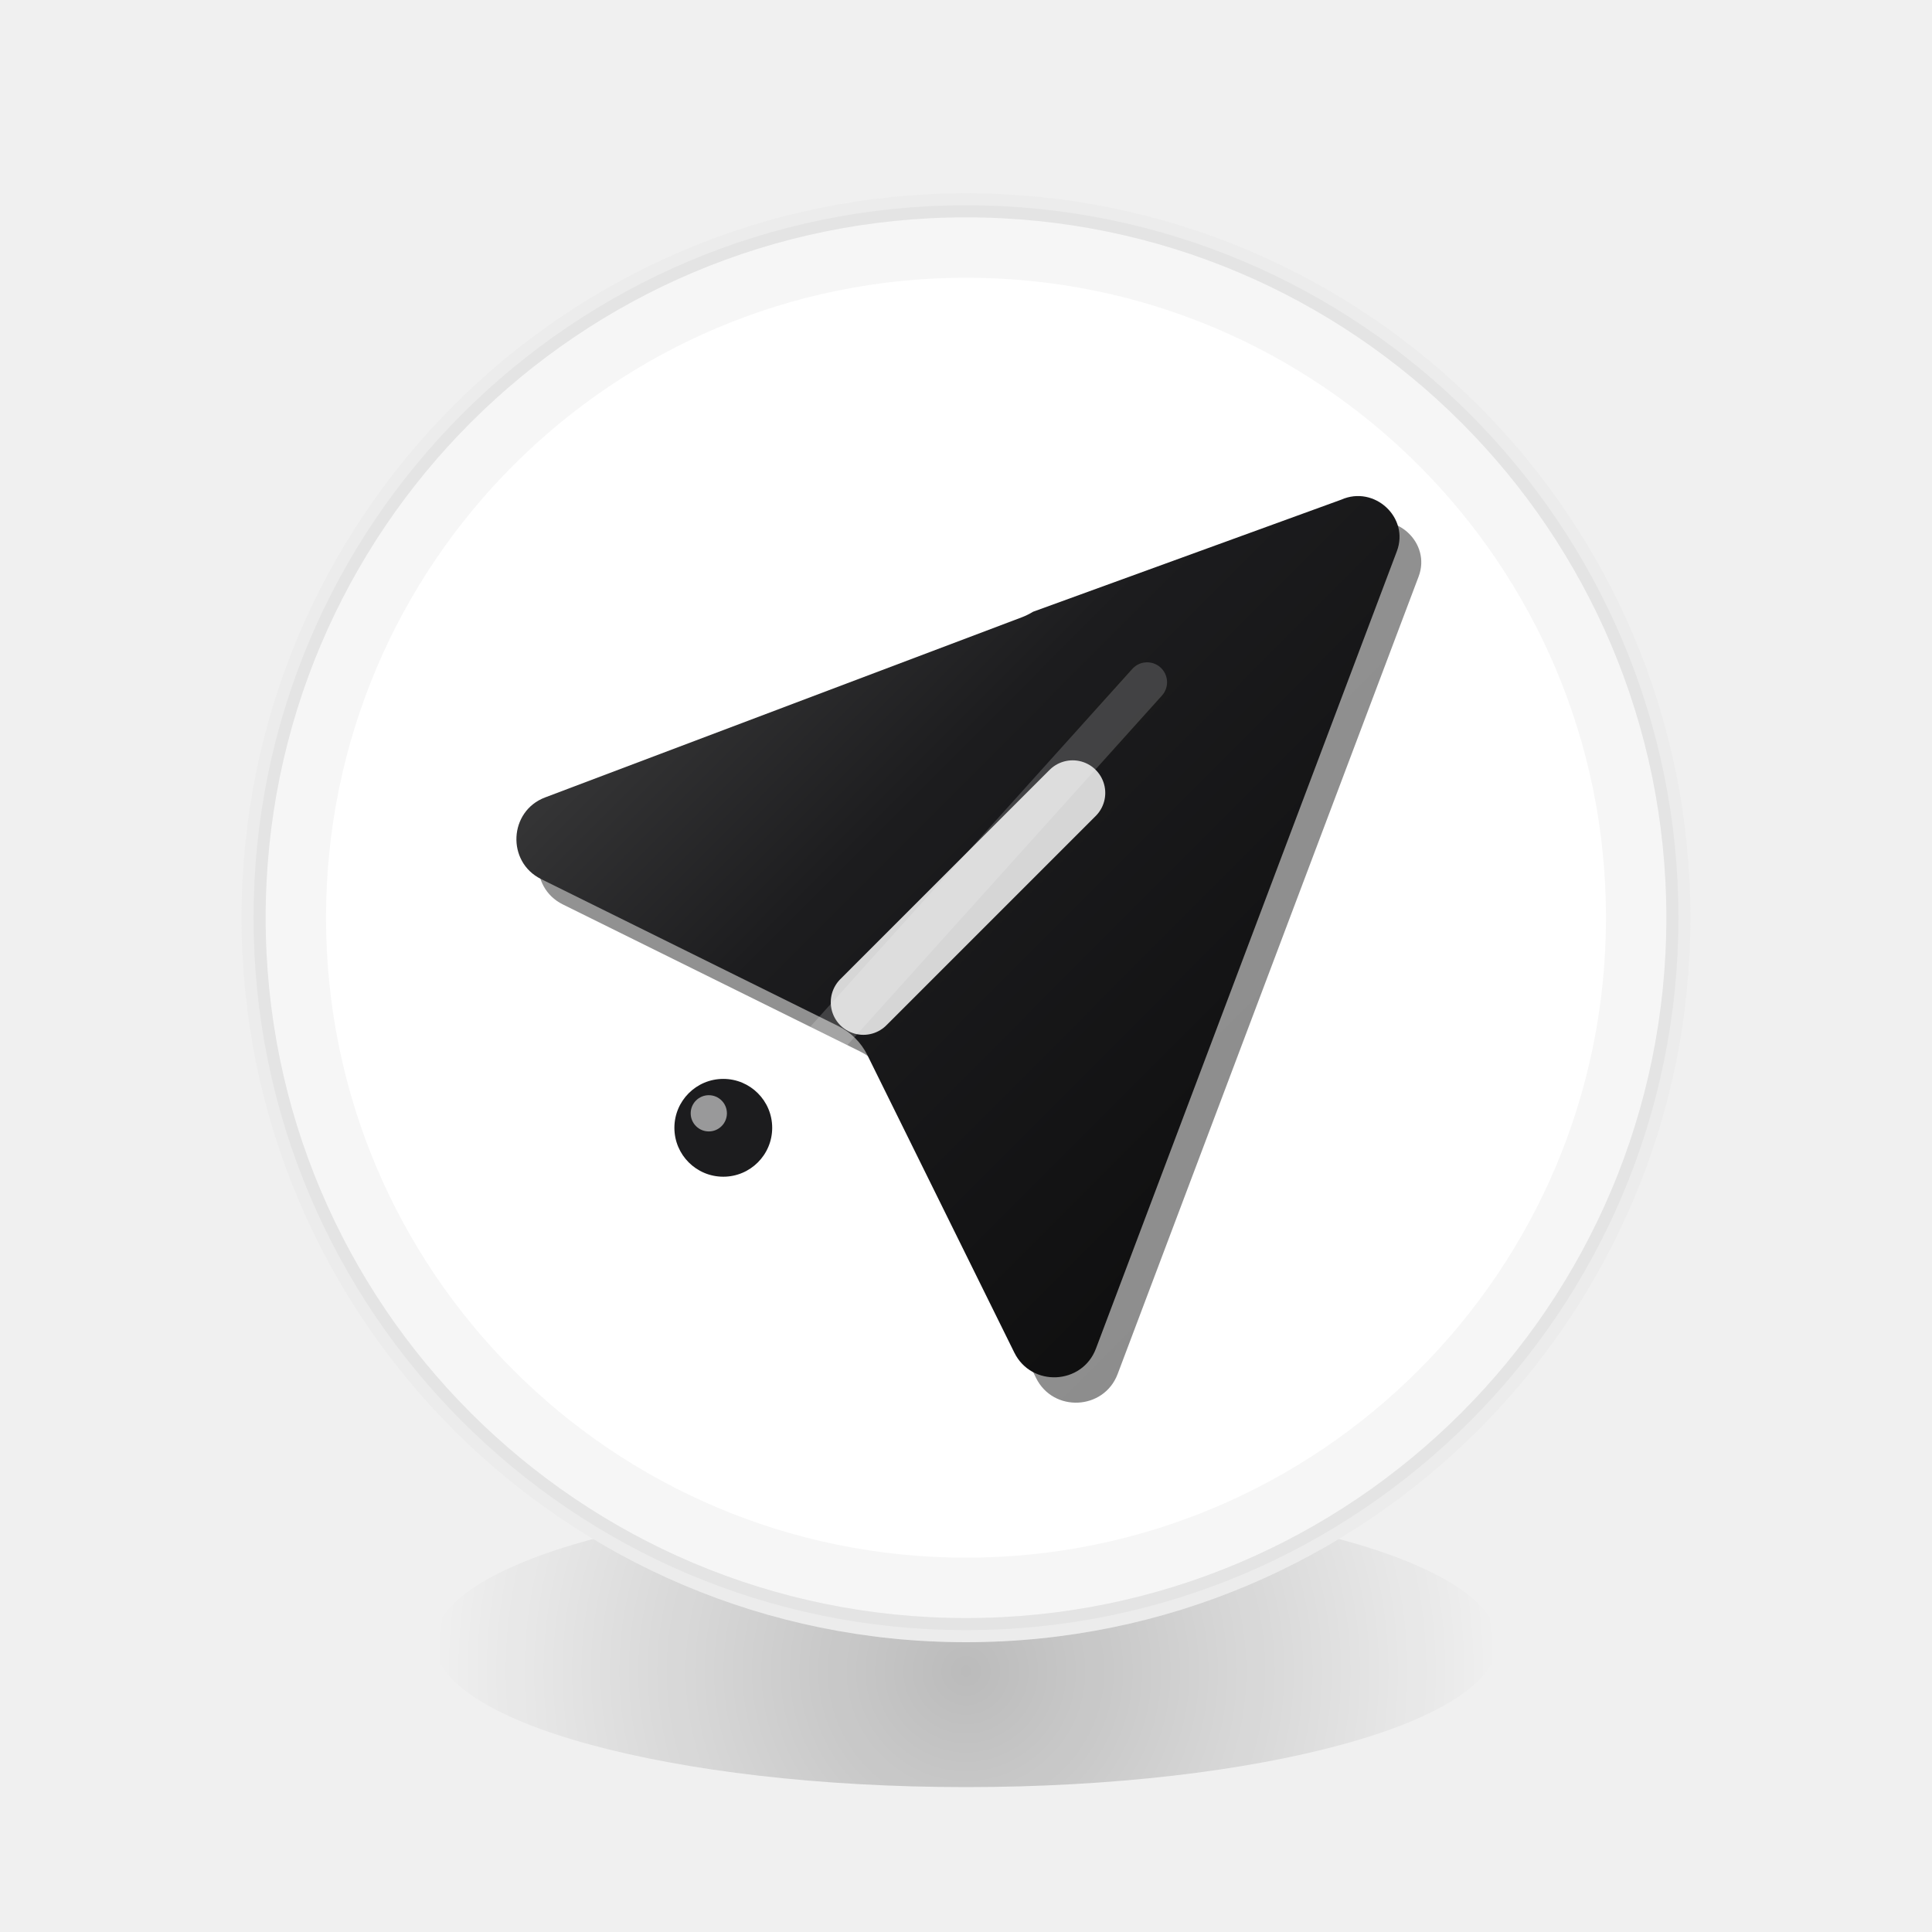
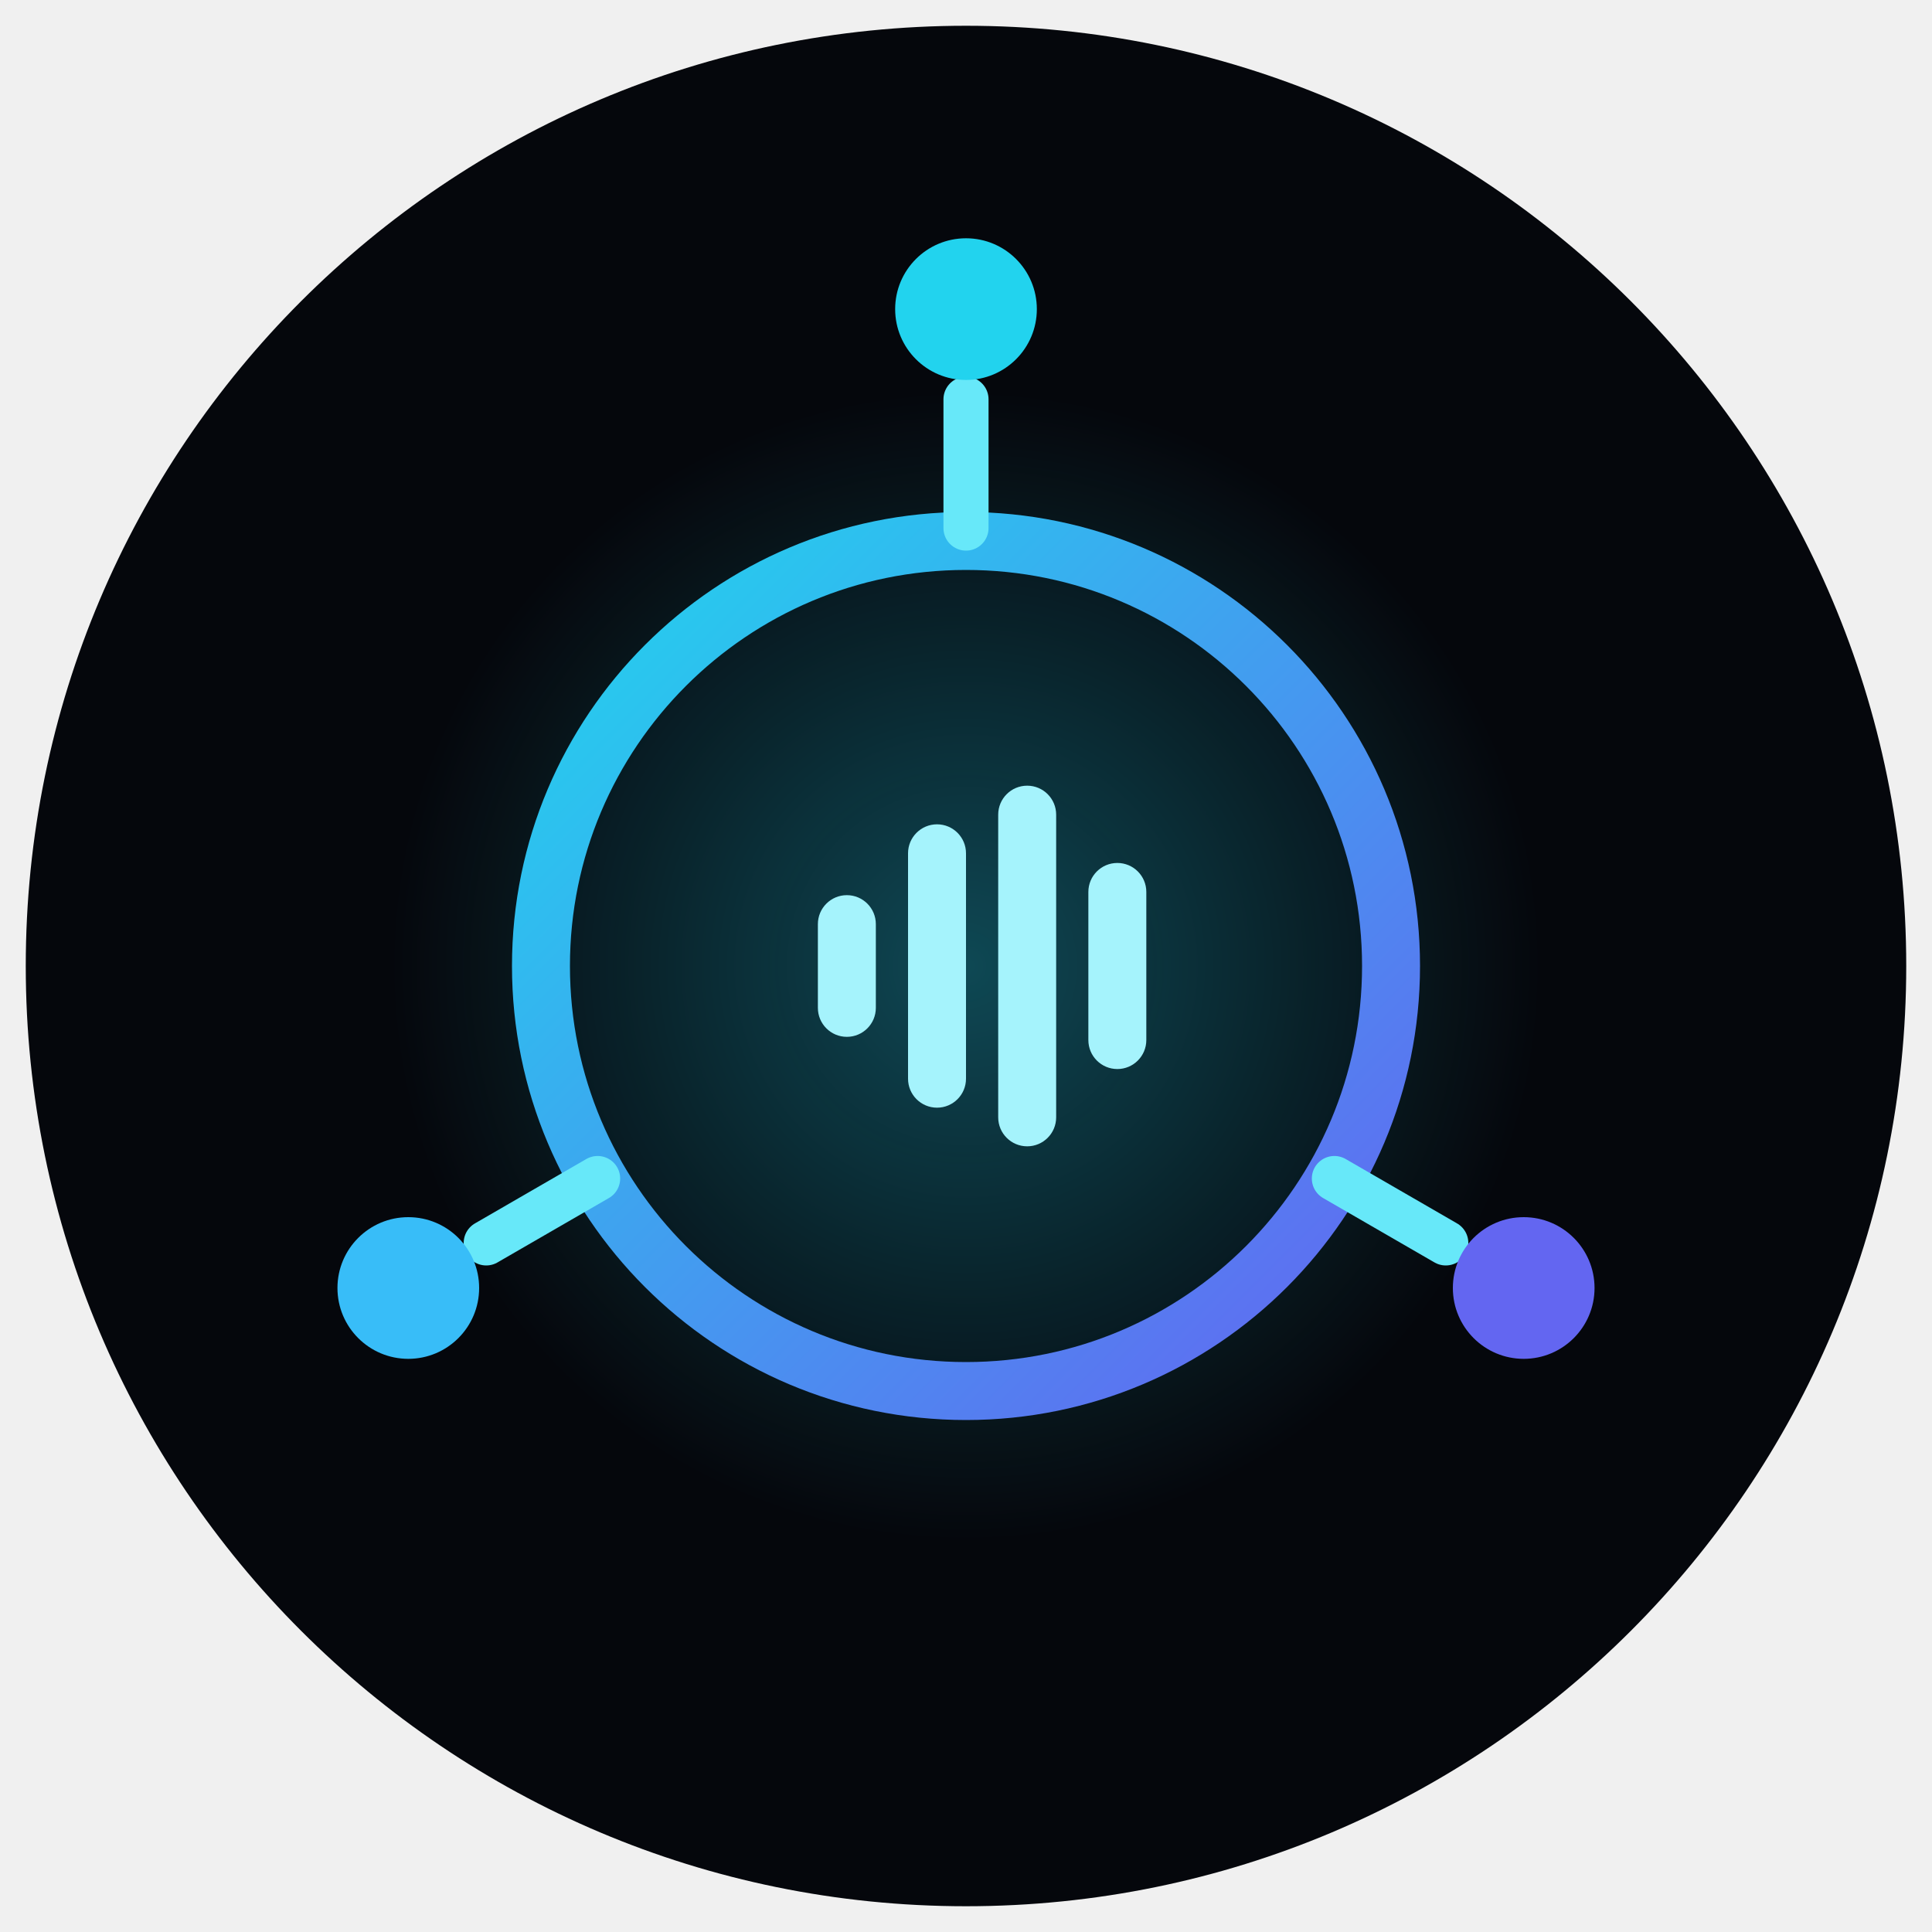
<svg xmlns="http://www.w3.org/2000/svg" width="300" height="300" viewBox="0 0 300 300">
-   <radialGradient id="radialGradient1" cx="150" cy="259.5" r="82.5" fx="150" fy="259.5" gradientUnits="userSpaceOnUse">
-     <stop offset="1e-05" stop-color="#000000" stop-opacity="0.22" />
-     <stop offset="1" stop-color="#000000" stop-opacity="0" />
-   </radialGradient>
-   <path id="Path" fill="url(#radialGradient1)" stroke="none" d="M 232.5 255 C 232.5 267.426 195.563 277.5 150 277.5 C 104.437 277.5 67.5 267.426 67.5 255 C 67.5 242.574 104.437 232.5 150 232.5 C 195.563 232.5 232.5 242.574 232.5 255 Z" />
-   <path id="path1" fill="#ffffff" stroke="none" d="M 262.5 142.5 C 262.5 204.632 212.132 255 150 255 C 87.868 255 37.5 204.632 37.5 142.5 C 37.5 80.368 87.868 30 150 30 C 212.132 30 262.5 80.368 262.5 142.5 Z" />
-   <path id="path2" fill="none" stroke="#000000" stroke-width="3.75" stroke-opacity="0.078" d="M 260.625 142.5 C 260.625 203.596 211.096 253.125 150 253.125 C 88.903 253.125 39.375 203.596 39.375 142.5 C 39.375 81.404 88.903 31.875 150 31.875 C 211.096 31.875 260.625 81.404 260.625 142.5 Z" />
-   <path id="path3" fill="none" stroke="#000000" stroke-width="11.25" stroke-opacity="0.039" d="M 255 142.5 C 255 200.49 207.99 247.5 150 247.5 C 92.01 247.5 45 200.49 45 142.5 C 45 84.51 92.01 37.5 150 37.5 C 207.99 37.5 255 84.51 255 142.5 Z" />
-   <g id="Group">
-     <linearGradient id="linearGradient1" x1="83.563" y1="80.963" x2="220.696" y2="217.807" gradientUnits="userSpaceOnUse">
-       <stop offset="1e-05" stop-color="#111111" stop-opacity="1" />
-       <stop offset="1" stop-color="#000000" stop-opacity="1" />
+   <defs>
+     <linearGradient id="jpRing" x1="86" y1="86" x2="214" y2="214" gradientUnits="userSpaceOnUse">
+       <stop offset="0" stop-color="#22d3ee" />
+       <stop offset="1" stop-color="#6366f1" />
    </linearGradient>
-     <path id="path4" fill="url(#linearGradient1)" fill-rule="evenodd" stroke="none" opacity="0.45" d="M 211.651 81.522 C 216.772 79.254 222.259 84.286 220.283 89.523 L 173.55 213.349 C 171.422 218.988 163.546 219.369 160.878 213.968 L 138.065 167.784 C 137.098 165.825 135.514 164.24 133.556 163.271 L 87.4 140.441 C 82.002 137.772 82.384 129.891 88.018 127.762 L 161.996 99.809 C 162.618 99.574 163.216 99.28 163.782 98.932 L 211.651 81.522 Z" />
-     <linearGradient id="linearGradient2" x1="80.188" y1="77.026" x2="217.321" y2="213.869" gradientUnits="userSpaceOnUse">
-       <stop offset="1e-05" stop-color="#4a4a4a" stop-opacity="1" />
-       <stop offset="0.4" stop-color="#1c1c1e" stop-opacity="1" />
-       <stop offset="1" stop-color="#0a0a0a" stop-opacity="1" />
-     </linearGradient>
-     <path id="path5" fill="url(#linearGradient2)" fill-rule="evenodd" stroke="none" d="M 208.276 77.585 C 213.397 75.316 218.884 80.349 216.908 85.586 L 170.175 209.412 C 168.047 215.05 160.171 215.431 157.503 210.03 L 134.69 163.846 C 133.723 161.888 132.139 160.302 130.181 159.333 L 84.025 136.504 C 78.627 133.834 79.009 125.954 84.643 123.824 L 158.621 95.871 C 159.243 95.636 159.841 95.343 160.407 94.994 L 208.276 77.585 Z" />
-     <path id="path6" fill="none" stroke="#ffffff" stroke-width="6.188" stroke-opacity="0.176" stroke-linecap="round" d="M 127.5 162.188 L 178.125 105.938" />
-     <path id="path7" fill="none" stroke="#ffffff" stroke-width="10.125" stroke-opacity="0.82" stroke-linecap="round" d="M 134.063 155.625 L 166.562 123.125" />
-     <path id="path8" fill="#1c1c1e" stroke="none" d="M 119.906 175.125 C 119.906 179.319 116.506 182.719 112.312 182.719 C 108.119 182.719 104.719 179.319 104.719 175.125 C 104.719 170.931 108.119 167.531 112.312 167.531 C 116.506 167.531 119.906 170.931 119.906 175.125 Z" />
-     <path id="path9" fill="#ffffff" fill-opacity="0.549" stroke="none" d="M 112.875 172.875 C 112.875 174.428 111.616 175.688 110.062 175.688 C 108.509 175.688 107.25 174.428 107.25 172.875 C 107.25 171.322 108.509 170.062 110.062 170.062 C 111.616 170.062 112.875 171.322 112.875 172.875 Z" />
+     <radialGradient id="jpGlow" cx="0.5" cy="0.5" r="0.5">
+       <stop offset="0" stop-color="#22d3ee" stop-opacity="0.32" />
+       <stop offset="1" stop-color="#22d3ee" stop-opacity="0" />
+     </radialGradient>
+   </defs>
+   <circle cx="150" cy="150" r="146" fill="#05070c" />
+   <circle cx="150" cy="150" r="90" fill="url(#jpGlow)" />
+   <circle cx="150" cy="150" r="66" fill="none" stroke="url(#jpRing)" stroke-width="9" />
+   <path d="M 150 82 L 150 62 M 92.8 183 L 75.5 193 M 207.2 183 L 224.5 193" fill="none" stroke="#67e8f9" stroke-width="7" stroke-linecap="round" />
+   <circle cx="150" cy="48" r="11" fill="#22d3ee" />
+   <circle cx="63.4" cy="200" r="11" fill="#38bdf8" />
+   <circle cx="236.6" cy="200" r="11" fill="#6366f1" />
+   <g fill="#a5f3fc">
+     <rect x="127" y="139" width="9" height="22" rx="4.5" />
+     <rect x="141" y="128" width="9" height="44" rx="4.5" />
+     <rect x="155" y="122" width="9" height="56" rx="4.5" />
+     <rect x="169" y="134" width="9" height="32" rx="4.5" />
  </g>
</svg>
